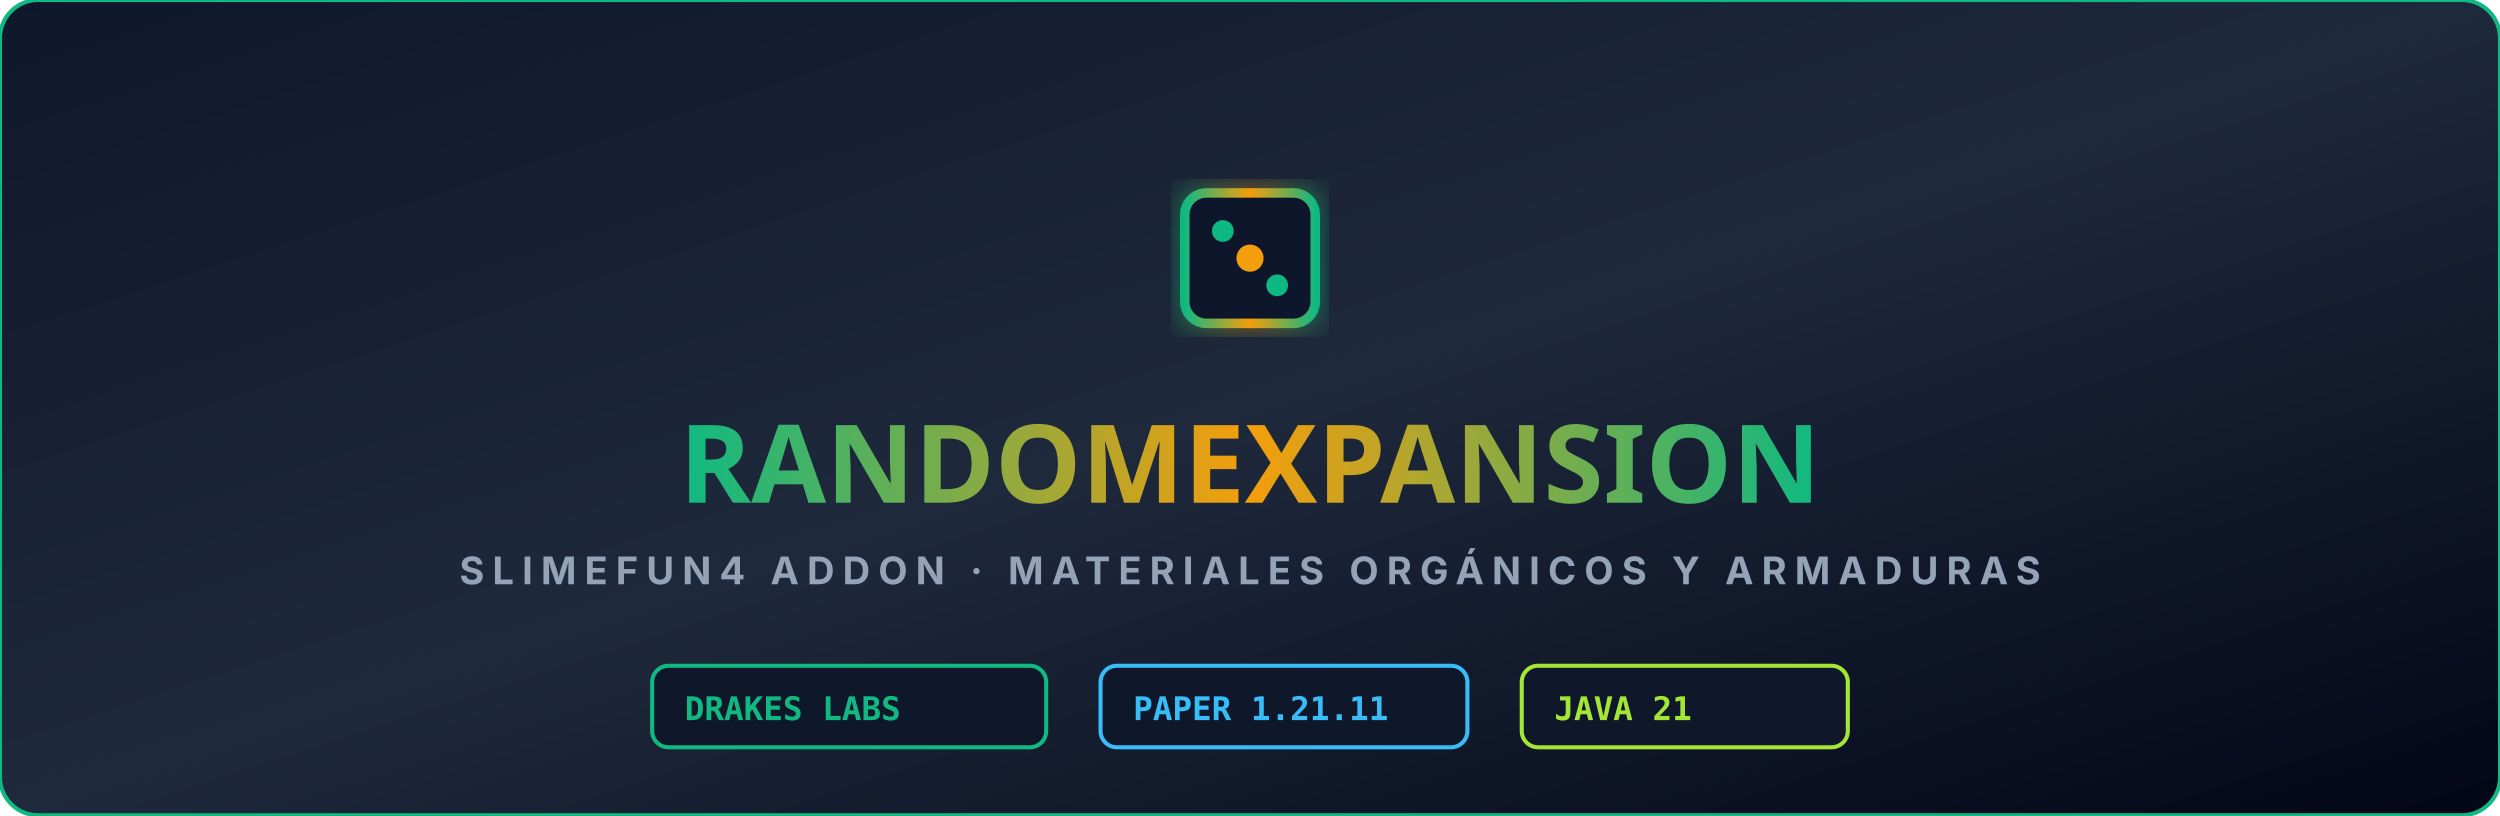
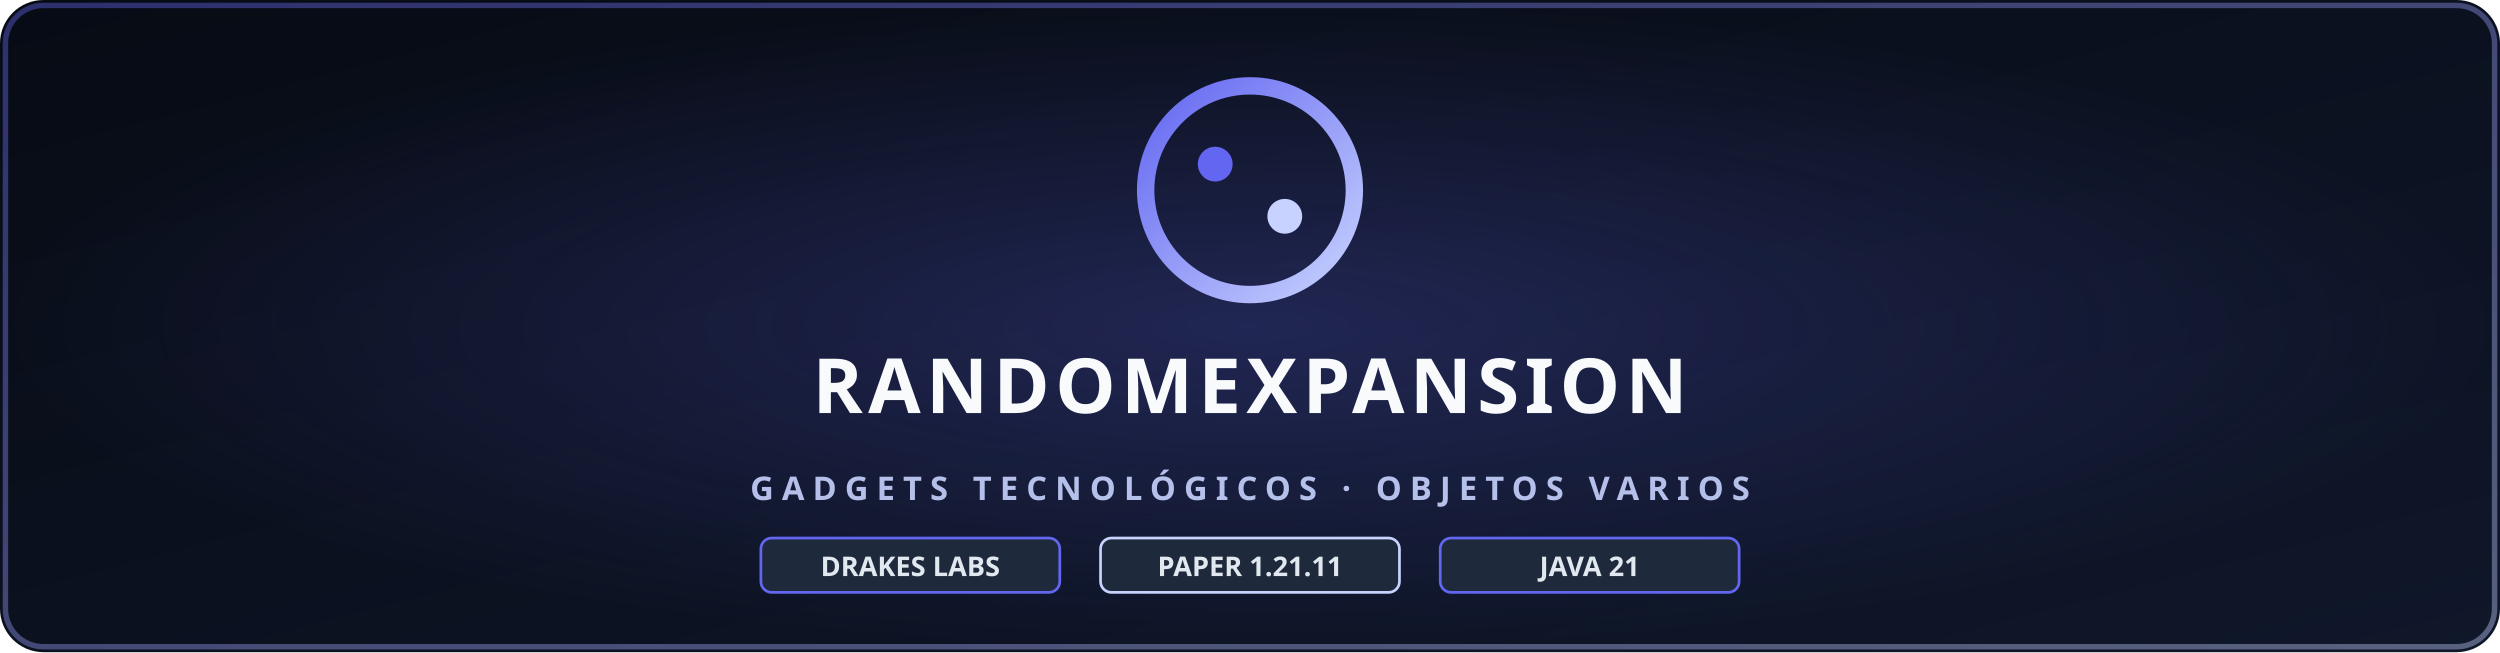
- <svg xmlns="http://www.w3.org/2000/svg" viewBox="0 0 920 300" width="920" height="300">
+ <svg xmlns="http://www.w3.org/2000/svg" viewBox="0 0 920 240" width="920" height="240" role="img" aria-label="RandomExpansion Banner">
  <defs>
-     <linearGradient id="bgG" x1="0%" y1="0%" x2="100%" y2="100%">
-       <stop offset="0%" stop-color="#0F172A" />
-       <stop offset="50%" stop-color="#1E293B" />
-       <stop offset="100%" stop-color="#020617" />
+     <linearGradient id="bFondo" x1="0" y1="0" x2="1" y2="1">
+       <stop offset="0%" stop-color="#070B14" />
+       <stop offset="100%" stop-color="#0F172A" />
    </linearGradient>
-     <linearGradient id="acG" x1="0%" y1="0%" x2="100%" y2="0%">
-       <stop offset="0%" stop-color="#10B981" />
-       <stop offset="50%" stop-color="#F59E0B" />
-       <stop offset="100%" stop-color="#10B981" />
+     <linearGradient id="acG" x1="0" y1="0" x2="1" y2="1">
+       <stop offset="0%" stop-color="#6366F1" />
+       <stop offset="100%" stop-color="#C7D2FE" />
    </linearGradient>
-     <filter id="glowF">
-       <feGaussianBlur stdDeviation="6" result="blur" />
-       <feMerge>
-         <feMergeNode in="blur" />
-         <feMergeNode in="SourceGraphic" />
-       </feMerge>
-     </filter>
+     <radialGradient id="bHalo" cx="50%" cy="50%" r="50%">
+       <stop offset="0%" stop-color="#6366F1" stop-opacity="0.25" />
+       <stop offset="100%" stop-color="#6366F1" stop-opacity="0" />
+     </radialGradient>
  </defs>
-   <style>
-     @keyframes latido {
-       0%, 100% { opacity: 0.85; filter: drop-shadow(0 0 15px #10B981b3); }
-       50%      { opacity: 1;    filter: drop-shadow(0 0 30px #F59E0B); }
-     }
-     .fondo  { fill: url(#bgG); }
-     .titulo { font-family: 'Outfit', 'Segoe UI', sans-serif; font-weight: 900; font-size: 40px;
-                fill: url(#acG); animation: latido 3.5s infinite ease-in-out; }
-     .sub    { font-family: 'Inter', 'Segoe UI', sans-serif; font-weight: 700; font-size: 14px;
-                fill: #94A3B8; letter-spacing: 3px; }
-     .chapa  { fill: #0F172A; stroke-width: 1.5; rx: 6px; }
-     .ctexto { font-family: 'JetBrains Mono', monospace; font-size: 12px; font-weight: 700; }
-   </style>
-   <rect class="fondo" width="920" height="300" rx="14" stroke="#10B981" stroke-width="1.5" />
-   <g transform="translate(460, 95)" filter="url(#glowF)">
-     <g>
-       <animateTransform attributeName="transform" type="rotate" from="0 0 0" to="360 0 0" dur="24s" repeatCount="indefinite" />
-       <rect x="-24" y="-24" width="48" height="48" rx="8" fill="#0F172A" stroke="url(#acG)" stroke-width="3.5" />
-       <circle cx="-10" cy="-10" r="4" fill="#10B981" />
-       <circle cx="10" cy="10" r="4" fill="#10B981" />
-       <circle cx="0" cy="0" r="5" fill="#F59E0B" />
-     </g>
+   <rect width="920" height="240" rx="16" fill="url(#bFondo)" />
+   <rect width="920" height="240" rx="16" fill="url(#bHalo)" />
+   <rect x="2" y="2" width="916" height="236" rx="14" fill="none" stroke="url(#acG)" stroke-width="2" opacity="0.4" />
+   <g transform="translate(460,70) scale(1.6)">
+     <circle cx="0" cy="0" r="24" fill="none" stroke="url(#acG)" stroke-width="4" />
+     <circle cx="-8" cy="-6" r="4" fill="#6366F1" />
+     <circle cx="8" cy="6" r="4" fill="#C7D2FE" />
  </g>
-   <text x="460" y="185" text-anchor="middle" class="titulo">RANDOMEXPANSION</text>
-   <text x="460" y="215" text-anchor="middle" class="sub">SLIMEFUN4 ADDON · MATERIALES ORGÁNICOS Y ARMADURAS</text>
-   <g transform="translate(240, 245)">
-     <rect x="0" y="0" width="145" height="30" class="chapa" stroke="#10B981" />
-     <text x="12" y="20" class="ctexto" fill="#10B981">DRAKES LABS</text>
-     <rect x="165" y="0" width="135" height="30" class="chapa" stroke="#38BDF8" />
-     <text x="177" y="20" class="ctexto" fill="#38BDF8">PAPER 1.21.11</text>
-     <rect x="320" y="0" width="120" height="30" class="chapa" stroke="#A3E635" />
-     <text x="332" y="20" class="ctexto" fill="#A3E635">JAVA 21</text>
+   <text x="460" y="152" text-anchor="middle" font-family="'Segoe UI', system-ui, -apple-system, sans-serif" font-weight="900" font-size="28" fill="#F8FAFC" letter-spacing="2">
+     RANDOMEXPANSION
+   </text>
+   <text x="460" y="184" text-anchor="middle" font-family="'Segoe UI', system-ui, -apple-system, sans-serif" font-weight="700" font-size="12" fill="#C7D2FE" letter-spacing="3" opacity="0.9">
+     GADGETS TECNOLÓGICOS · OBJETOS VARIOS
+   </text>
+   <g transform="translate(460, 210)">
+     <rect x="-180" y="-12" width="110" height="20" rx="4" fill="#1E293B" stroke="#6366F1" stroke-width="1" />
+     <text x="-125" y="2" text-anchor="middle" font-family="sans-serif" font-size="10" font-weight="700" fill="#E2E8F0">DRAKES LABS</text>
+     <rect x="-55" y="-12" width="110" height="20" rx="4" fill="#1E293B" stroke="#C7D2FE" stroke-width="1" />
+     <text x="0" y="2" text-anchor="middle" font-family="sans-serif" font-size="10" font-weight="700" fill="#E2E8F0">PAPER 1.21.11</text>
+     <rect x="70" y="-12" width="110" height="20" rx="4" fill="#1E293B" stroke="#6366F1" stroke-width="1" />
+     <text x="125" y="2" text-anchor="middle" font-family="sans-serif" font-size="10" font-weight="700" fill="#E2E8F0">JAVA 21</text>
  </g>
</svg>
